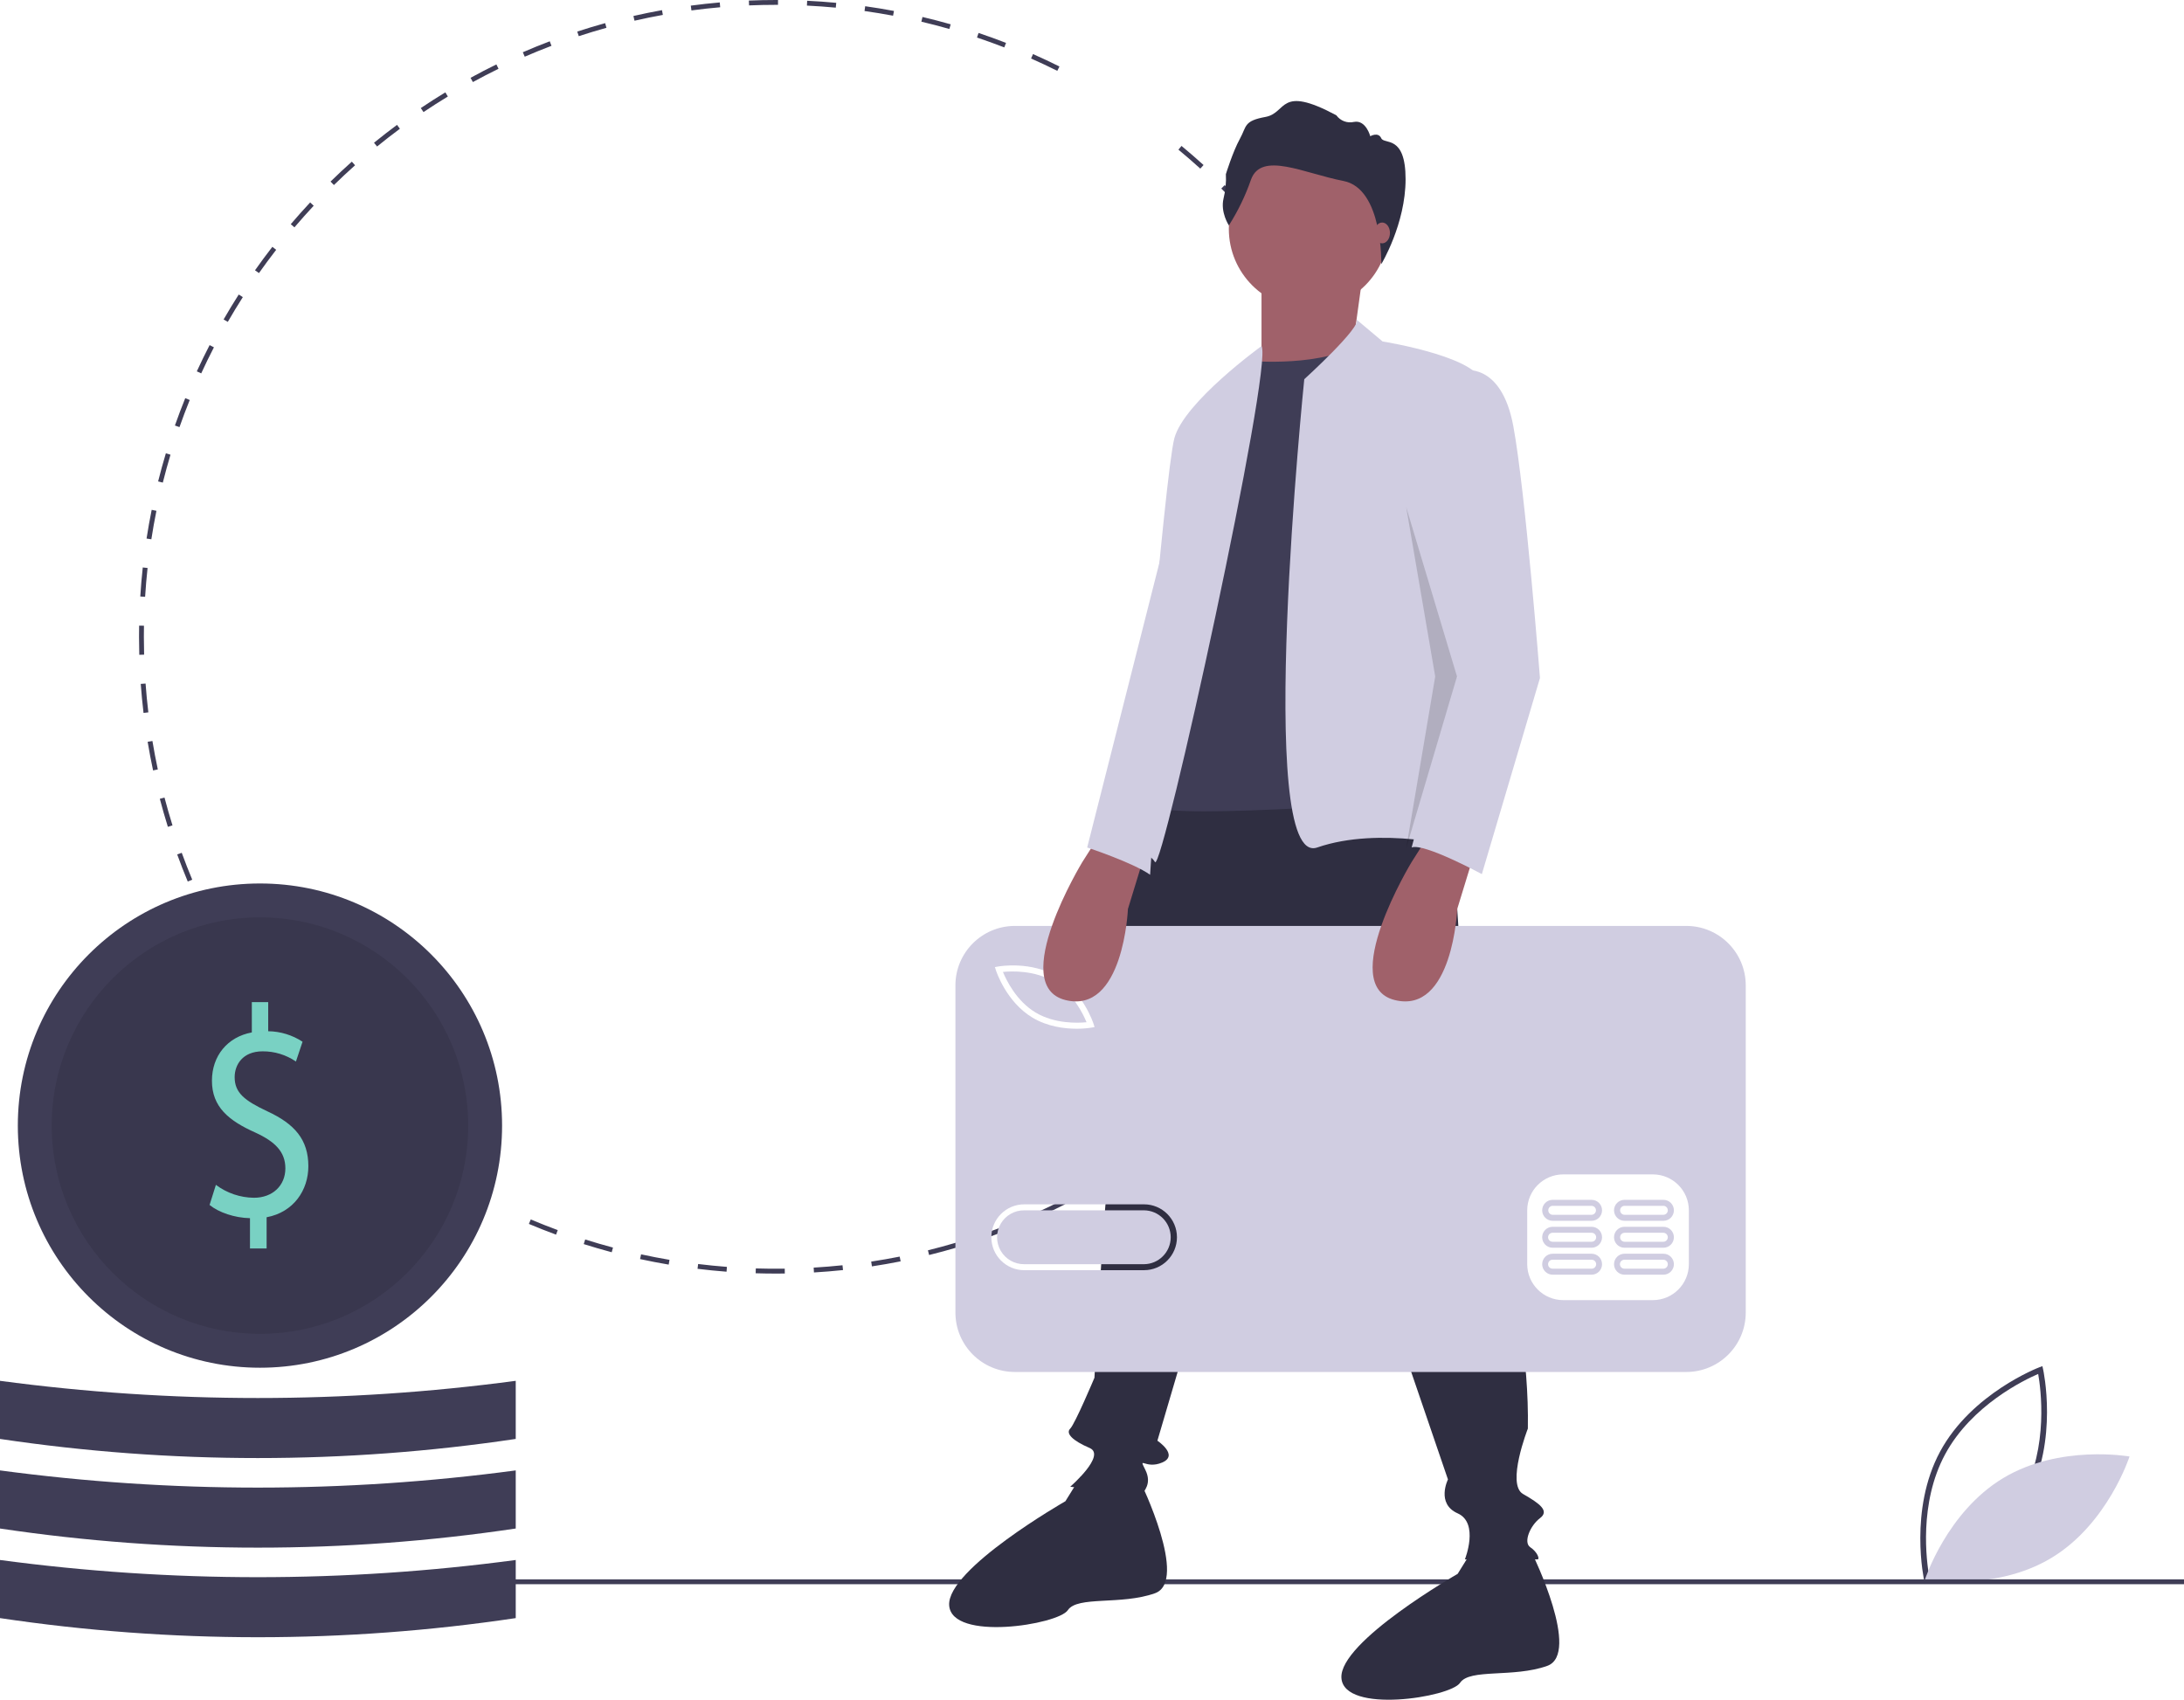
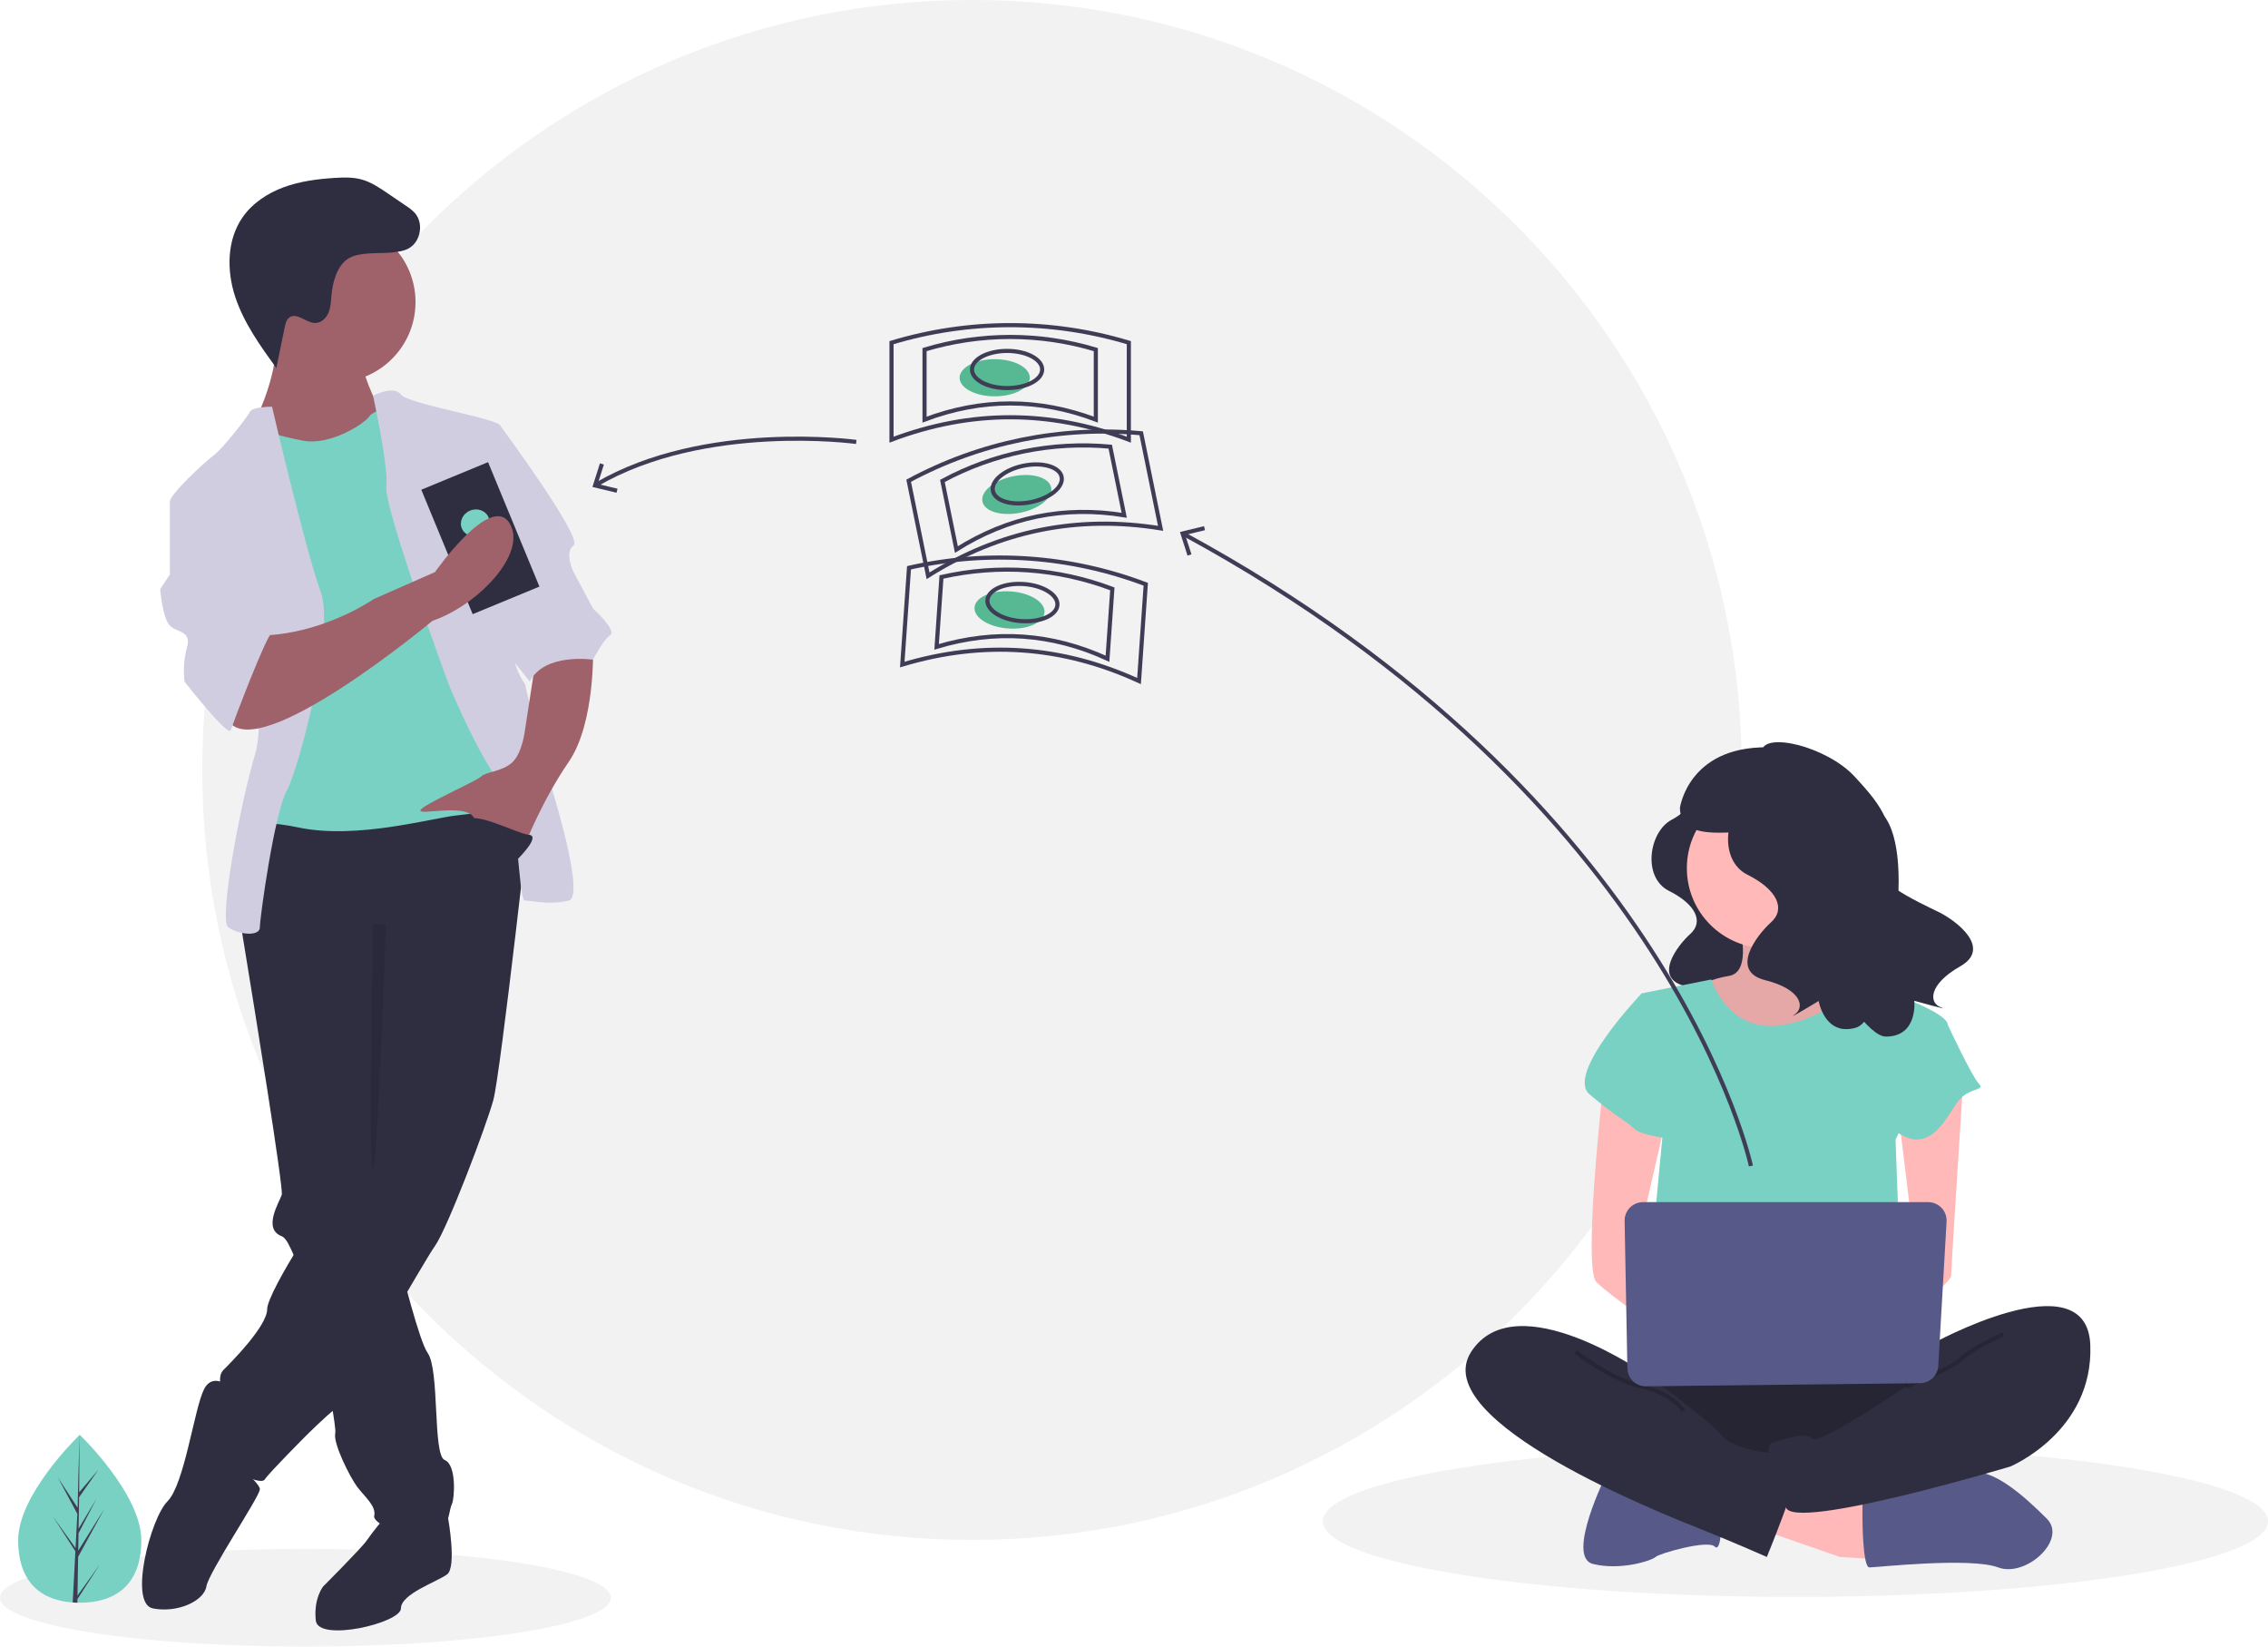
- <svg xmlns="http://www.w3.org/2000/svg" id="b465a16a-1202-4755-ab2a-5eeee67c4d89" data-name="Layer 1" width="902" height="702.007" viewBox="0 0 902 702.007">
-   <path d="M965.712,741.859c-.066-.289-6.423-29.279,6.56-53.356,12.983-24.076,40.697-34.694,40.975-34.799l1.267-.475.299,1.32c.066.289,6.423,29.279-6.56,53.356-12.982,24.076-40.697,34.694-40.975,34.799l-1.267.475Zm47.065-85.409c-5.551,2.388-27.46,12.839-38.426,33.174-10.966,20.337-7.658,44.387-6.603,50.334,5.549-2.382,27.449-12.817,38.426-33.174C1017.14,686.448,1013.832,662.401,1012.777,656.45Z" transform="translate(-171.0002 -88.99633)" fill="#3f3d56" />
-   <path d="M998.331,699.459c-23.331,14.037-32.317,41.918-32.317,41.918s28.842,5.123,52.173-8.914,32.317-41.918,32.317-41.918S1021.663,685.422,998.331,699.459Z" transform="translate(-171.0002 -88.99633)" fill="#d0cde1" />
-   <path d="M491.419,614.996c-2.774,0-5.577-.044-8.328-.13l.062-1.998c3.95.123,7.981.157,11.95.103l.027,2Q493.277,614.996,491.419,614.996Zm15.745-.464-.117-1.996c3.956-.233,7.963-.562,11.909-.975l.209,1.988C515.188,613.967,511.151,614.298,507.164,614.532Zm-36.096-.312c-3.989-.306-8.021-.706-11.982-1.192l.244-1.984c3.932.481,7.932.88,11.891,1.183Zm60.039-2.199-.3-1.977c3.931-.597,7.892-1.289,11.77-2.06l.39,1.961C539.058,610.723,535.068,611.421,531.107,612.022Zm-83.935-.731c-3.941-.668-7.919-1.436-11.823-2.283l.424-1.955c3.875.842,7.822,1.604,11.733,2.266Zm107.548-3.962-.48-1.941c3.858-.954,7.738-2.009,11.532-3.134l.568,1.918C562.517,605.305,558.608,606.367,554.72,607.328ZM423.644,606.182c-3.866-1.028-7.756-2.159-11.562-3.363l.603-1.906c3.778,1.194,7.638,2.316,11.474,3.336Zm154.158-5.701L577.146,598.592c3.744-1.302,7.51-2.709,11.194-4.184l.742,1.857C585.371,597.751,581.576,599.169,577.802,600.481Zm-177.145-1.566c-3.754-1.38-7.532-2.869-11.228-4.426l.776-1.844c3.667,1.545,7.416,3.022,11.142,4.393Zm199.475-7.368-.828-1.82c3.596-1.634,7.21-3.378,10.742-5.184l.91,1.781C607.396,588.143,603.754,589.9,600.131,591.546Zm21.398-10.938-.99-1.736c3.448-1.968,6.891-4.036,10.229-6.148l1.068,1.689C628.473,576.541,625.005,578.626,621.53,580.608Zm20.323-12.857-1.145-1.639c3.247-2.269,6.487-4.645,9.631-7.061l1.219,1.586C648.391,563.072,645.126,565.465,641.853,567.75ZM337.027,564.934c-3.228-2.345-6.453-4.801-9.585-7.302l1.248-1.562c3.108,2.481,6.309,4.919,9.512,7.245Zm323.903-11.846-1.289-1.529c3.026-2.554,6.038-5.215,8.953-7.91l1.357,1.469C667.015,547.833,663.98,550.515,660.93,553.088Zm-342.728-3.186c-3.006-2.633-5.993-5.371-8.877-8.14l1.385-1.443c2.862,2.748,5.826,5.466,8.81,8.079Zm360.401-13.161-1.424-1.404c2.79-2.827,5.55-5.753,8.201-8.695l1.486,1.338C684.195,530.946,681.415,533.893,678.603,536.741Zm-377.773-3.512c-2.758-2.9-5.482-5.898-8.097-8.91l1.511-1.311c2.594,2.989,5.297,5.964,8.035,8.842ZM694.723,518.85l-1.545-1.27c2.521-3.067,5.002-6.232,7.378-9.409l1.602,1.197C699.764,512.57,697.263,515.76,694.723,518.85ZM285.052,515.053c-2.477-3.13-4.916-6.361-7.25-9.604l1.623-1.168c2.316,3.218,4.736,6.425,7.195,9.532ZM709.152,499.556l-1.654-1.123c2.23-3.284,4.415-6.664,6.492-10.048l1.705,1.047C713.6,492.841,711.399,496.247,709.152,499.556ZM271.001,495.527c-2.179-3.341-4.312-6.778-6.34-10.22l1.723-1.016c2.013,3.415,4.129,6.827,6.292,10.142Zm450.766-16.511-1.75-.967c1.92-3.475,3.785-7.043,5.546-10.606l1.793.887C725.583,471.919,723.702,475.515,721.767,479.016Zm10.681-21.621-1.832-.803c1.594-3.64,3.124-7.367,4.549-11.078l1.867.717C735.596,449.971,734.053,453.727,732.448,457.395Zm-483.902-4.315c-1.533-3.68-3.001-7.444-4.364-11.19l1.88-.684c1.352,3.718,2.809,7.453,4.33,11.104Zm492.551-18.216-1.898-.629c1.248-3.761,2.426-7.604,3.5-11.426l1.926.541C743.541,427.2,742.353,431.074,741.096,434.864ZM240.329,430.481c-1.19-3.812-2.308-7.705-3.323-11.574l1.935-.508c1.007,3.84,2.117,7.704,3.298,11.486ZM747.615,411.686l-1.948-.453c.896-3.854,1.714-7.791,2.434-11.698l1.967.361C749.342,403.834,748.517,407.8,747.615,411.686Zm-513.394-4.494c-.834-3.906-1.589-7.886-2.243-11.83l1.973-.328c.65,3.915,1.399,7.864,2.227,11.74ZM751.973,388.008l-1.982-.271c.538-3.917.992-7.911,1.351-11.872l1.992.18C752.972,380.036,752.514,384.061,751.973,388.008Zm-521.694-4.566c-.472-3.959-.859-7.991-1.151-11.984l1.995-.146c.29,3.964.674,7.965,1.143,11.895ZM754.148,364.032l-1.998-.09c.178-3.963.269-7.982.269-11.946h2C754.419,355.99,754.328,360.04,754.148,364.032ZM228.522,359.431c-.068-2.452-.103-4.954-.104-7.435q0-2.309.04-4.608l2,.035q-.04,2.282-.04,4.573c0,2.462.035,4.945.103,7.38Zm2.411-23.948-1.996-.125c.25-3.996.594-8.032,1.023-11.997l1.988.215C231.522,327.511,231.181,331.517,230.933,335.483Zm520.194-12.202c-.399-3.943-.949-5.865-1.529-9.791l1.979-.292c.584,3.956,1.085,6.975,1.488,10.948Zm-517.622-11.551-1.977-.306c.613-3.957,1.325-7.944,2.116-11.854l1.96.396C234.82,303.847,234.113,307.804,233.505,311.73Zm514.074-10.016c-.763-3.901-1.623-7.829-2.559-11.672l1.943-.473c.942,3.873,1.81,7.831,2.578,11.761ZM238.243,288.313l-1.94-.486c.971-3.874,2.047-7.779,3.197-11.609l1.915.575C240.274,280.594,239.207,284.469,238.243,288.313Zm503.685-9.813c-1.115-3.808-2.334-7.639-3.622-11.387l1.891-.65c1.299,3.777,2.527,7.638,3.651,11.475Zm-496.8-13.1-1.887-.663c1.329-3.781,2.764-7.58,4.265-11.291l1.854.75C247.871,257.878,246.446,261.648,245.127,265.4ZM734.161,255.905c-1.459-3.681-3.021-7.375-4.645-10.979l1.824-.821c1.636,3.633,3.21,7.355,4.68,11.063ZM254.104,243.202l-1.817-.835c1.67-3.638,3.448-7.286,5.284-10.842l1.777.917C257.526,235.972,255.762,239.592,254.104,243.202Zm470.269-9.036c-1.79-3.531-3.687-7.069-5.637-10.515l1.74-.985c1.966,3.473,3.876,7.038,5.68,10.596ZM265.081,221.937l-1.733-.998c1.995-3.464,4.099-6.932,6.254-10.306l1.686,1.076C269.149,215.058,267.061,218.499,265.081,221.937Zm447.542-8.535c-2.113-3.364-4.326-6.716-6.577-9.962l1.643-1.14c2.269,3.271,4.499,6.648,6.628,10.038ZM277.954,201.779l-1.635-1.152c2.306-3.27,4.716-6.529,7.167-9.688l1.58,1.226C282.635,195.299,280.242,198.533,277.954,201.779Zm421.064-7.992c-2.41-3.157-4.92-6.295-7.462-9.327l1.533-1.285c2.561,3.056,5.09,6.217,7.519,9.398ZM292.607,182.887l-1.522-1.297c2.587-3.039,5.284-6.064,8.015-8.991l1.462,1.364C297.852,176.869,295.176,179.871,292.607,182.887Zm391.07-7.408c-2.687-2.924-5.474-5.823-8.282-8.614l1.41-1.419c2.83,2.813,5.638,5.733,8.345,8.679Zm-374.765-10.064-1.398-1.43c2.86-2.798,5.819-5.564,8.795-8.221l1.332,1.492C314.688,159.893,311.751,162.638,308.912,165.415ZM666.73,158.635c-2.944-2.67-5.984-5.304-9.035-7.828l1.275-1.541c3.073,2.543,6.137,5.197,9.104,7.888Zm-340-9.132-1.263-1.551c3.093-2.519,6.29-5.003,9.502-7.384l1.191,1.606C332.973,144.538,329.8,147.004,326.731,149.504Zm19.182-14.217-1.116-1.659c3.311-2.228,6.719-4.409,10.13-6.484l1.039,1.709C352.581,130.911,349.198,133.076,345.913,135.286ZM366.3,122.885l-.96-1.755c3.502-1.917,7.094-3.776,10.674-5.527l.879,1.797C373.34,119.137,369.776,120.983,366.3,122.885Zm241.37-4.634c-3.559-1.773-7.204-3.486-10.835-5.091l.809-1.829c3.659,1.617,7.333,3.343,10.919,5.13ZM387.722,112.407l-.795-1.835c3.66-1.586,7.404-3.108,11.128-4.522l.71,1.87C395.07,109.323,391.355,110.833,387.722,112.407ZM585.774,108.573c-3.703-1.436-7.493-2.806-11.266-4.072l.637-1.896c3.801,1.276,7.62,2.656,11.352,4.104Zm-175.743-4.637-.623-1.9c3.801-1.246,7.679-2.419,11.525-3.486l.535,1.927C417.65,101.535,413.802,102.699,410.031,103.936Zm153.063-2.974c-3.814-1.087-7.705-2.1-11.563-3.01l.459-1.946c3.889.916,7.809,1.937,11.653,3.032ZM433.053,97.547l-.445-1.95c3.896-.89,7.866-1.701,11.797-2.41l.355,1.968C440.858,95.859,436.919,96.663,433.053,97.547Zm106.788-2.067c-3.895-.731-7.861-1.381-11.791-1.933l.277-1.98c3.96.556,7.958,1.211,11.883,1.948ZM456.565,93.303l-.265-1.982c3.959-.528,7.985-.973,11.967-1.319l.174,1.992C464.49,92.339,460.495,92.779,456.565,93.303ZM516.181,92.156c-3.939-.371-7.949-.657-11.919-.849l.098-1.998c3.999.194,8.039.482,12.009.856Zm-35.814-.929-.084-1.998c3.676-.153,7.422-.231,11.136-.232l.905.001-.006,2-.899-.001C487.733,90.997,484.014,91.075,480.367,91.227Z" transform="translate(-171.0002 -88.99633)" fill="#3f3d56" />
-   <rect x="169" y="652.292" width="733" height="2" fill="#3f3d56" />
-   <path d="M769.011,405.021l10,155s24,61,23,119c0,0-9,23-2,27s11,7,7,10-7,10-4,12,4,5,3,5h-30s6-15-3-19-4-14-4-14l-67-196-53,180s9,6,2,9-10-3-7,3-1,9-1,10-30-3-30-3,15-13,8-16-10-6-8-8,10-21,10-21,4-72,5-75,0-17,0-24-1-35,2-42,6-93,22-103S769.011,405.021,769.011,405.021Z" transform="translate(-171.0002 -88.99633)" fill="#2f2e41" />
-   <path d="M642.011,701.021s20,41,6,46-32,1-36,7-48,13-49-2,48-43,48-43l6.383-10.278Z" transform="translate(-171.0002 -88.99633)" fill="#2f2e41" />
-   <path d="M804.011,731.021s20,41,6,46-32,1-36,7-48,13-49-2,48-43,48-43l6.383-10.278Z" transform="translate(-171.0002 -88.99633)" fill="#2f2e41" />
-   <circle cx="540.511" cy="94.525" r="33" fill="#a0616a" />
-   <polygon points="563.011 112.025 559.011 141.025 529.011 164.025 521.011 153.025 521.011 115.025 563.011 112.025" fill="#a0616a" />
-   <path d="M687.011,238.021s31,3,47-8l32,189s-113,9-118,3v-59l20-96Z" transform="translate(-171.0002 -88.99633)" fill="#3f3d56" />
-   <path d="M731.257,220.985l10.754,9.036s44,7,41,19l-12,142,4,48s-34-9-60,0-5.343-193.403-5.343-193.403S733.504,223.949,731.257,220.985Z" transform="translate(-171.0002 -88.99633)" fill="#d0cde1" />
-   <path d="M692.011,231.931s-32,23.091-36,38.091-17,173-17,173,6-3,9,2S697.011,239.84,692.011,231.931Z" transform="translate(-171.0002 -88.99633)" fill="#d0cde1" />
-   <path d="M678.527,182.084s-3.572-5.359-2.198-11.13a33.731,33.731,0,0,0,.962-10.03s2.885-9.343,5.771-14.565,1.511-7.42,10.58-9.069,5.359-13.465,29.267-.687a7.011,7.011,0,0,0,7.282,2.748c4.946-.962,6.733,5.908,6.733,5.908s3.298-1.924,4.534.824,10.054-1.649,10.054,16.9-10.034,35.119-10.034,35.119.736-31.202-15.615-34.362-33.938-12.366-38.198-.55A90.081,90.081,0,0,1,678.527,182.084Z" transform="translate(-171.0002 -88.99633)" fill="#2f2e41" />
-   <ellipse cx="570.835" cy="96.206" rx="3.225" ry="4.3" fill="#a0616a" />
-   <path d="M606.301,494.446c-7.913-4.758-17.454-4.395-21.081-4.032,1.381,3.372,5.526,11.974,13.439,16.735,7.932,4.771,17.46,4.396,21.082,4.035C618.36,507.813,614.215,499.208,606.301,494.446Z" transform="translate(-171.0002 -88.99633)" fill="#d0cde1" />
-   <path d="M643.484,588.87H594.028a11.128,11.128,0,1,0,0,22.255h49.456a11.128,11.128,0,0,0,0-22.255Z" transform="translate(-171.0002 -88.99633)" fill="#d0cde1" />
-   <path d="M867.438,471.412H590.154A24.562,24.562,0,0,0,565.591,495.974V631.073a24.562,24.562,0,0,0,24.562,24.562H867.438a24.562,24.562,0,0,0,24.562-24.562V495.974A24.562,24.562,0,0,0,867.438,471.412ZM583.293,488.167c.548-.099,13.532-2.309,24.283,4.161,10.751,6.468,14.881,18.976,15.052,19.505l.435,1.349-1.395.248a37.036,37.036,0,0,1-6.017.442c-4.883,0-11.958-.808-18.266-4.604-10.751-6.467-14.881-18.975-15.051-19.503l-.435-1.349Zm60.191,125.43H594.028a13.6,13.6,0,0,1,0-27.201h49.456a13.6,13.6,0,0,1,0,27.201Zm225.025-2.473a14.88,14.88,0,0,1-14.837,14.837H816.58A14.88,14.88,0,0,1,801.743,611.125V588.87a14.88,14.88,0,0,1,14.837-14.837h37.092a14.88,14.88,0,0,1,14.837,14.837Z" transform="translate(-171.0002 -88.99633)" fill="#d0cde1" />
-   <path d="M828.326,606.798H812.253a4.327,4.327,0,0,0,0,8.655h16.073a4.327,4.327,0,1,0,0-8.655Zm0,6.182H812.253a1.855,1.855,0,1,1,0-3.709h16.073a1.855,1.855,0,1,1,0,3.709Z" transform="translate(-171.0002 -88.99633)" fill="#d0cde1" />
-   <path d="M857.999,606.798H841.926a4.327,4.327,0,1,0,0,8.655h16.073a4.327,4.327,0,0,0,0-8.655Zm0,6.182H841.926a1.855,1.855,0,1,1,0-3.709h16.073a1.855,1.855,0,0,1,0,3.709Z" transform="translate(-171.0002 -88.99633)" fill="#d0cde1" />
-   <path d="M828.326,595.67H812.253a4.327,4.327,0,0,0,0,8.655h16.073a4.327,4.327,0,1,0,0-8.655Zm0,6.182H812.253a1.855,1.855,0,1,1,0-3.709h16.073a1.855,1.855,0,1,1,0,3.709Z" transform="translate(-171.0002 -88.99633)" fill="#d0cde1" />
-   <path d="M857.999,595.67H841.926a4.327,4.327,0,1,0,0,8.655h16.073a4.327,4.327,0,0,0,0-8.655Zm0,6.182H841.926a1.855,1.855,0,0,1,0-3.709h16.073a1.855,1.855,0,0,1,0,3.709Z" transform="translate(-171.0002 -88.99633)" fill="#d0cde1" />
-   <path d="M828.326,584.542H812.253a4.327,4.327,0,0,0,0,8.655h16.073a4.327,4.327,0,1,0,0-8.655Zm0,6.182H812.253a1.855,1.855,0,0,1,0-3.709h16.073a1.855,1.855,0,0,1,0,3.709Z" transform="translate(-171.0002 -88.99633)" fill="#d0cde1" />
-   <path d="M857.999,584.542H841.926a4.327,4.327,0,1,0,0,8.655h16.073a4.327,4.327,0,0,0,0-8.655Zm0,6.182H841.926a1.855,1.855,0,0,1,0-3.709h16.073a1.855,1.855,0,0,1,0,3.709Z" transform="translate(-171.0002 -88.99633)" fill="#d0cde1" />
-   <path d="M780.011,441.021l-7.168,23.391s-1.832,43.609-25.832,37.609,7-57,7-57l7-11Z" transform="translate(-171.0002 -88.99633)" fill="#a0616a" />
-   <path d="M644.011,441.021l-7.168,23.391s-1.832,43.609-25.832,37.609,7-57,7-57l7-11Z" transform="translate(-171.0002 -88.99633)" fill="#a0616a" />
-   <path d="M775.011,242.021s16-4,21,23,11,104,11,104l-24,81s-24-13-29-11l18.886-70.321-15.886-71.679S771.011,242.021,775.011,242.021Z" transform="translate(-171.0002 -88.99633)" fill="#d0cde1" />
-   <polygon points="580.747 209.393 601.747 279.393 580.747 350.393 592.747 279.393 580.747 209.393" opacity="0.15" />
-   <path d="M656.011,297.021l-36,142s18.989,6.267,25.989,11.267Z" transform="translate(-171.0002 -88.99633)" fill="#d0cde1" />
-   <circle cx="107.362" cy="464.884" r="100" fill="#3f3d56" />
-   <circle cx="107.362" cy="464.884" r="86" opacity="0.1" />
-   <path d="M274.242,604.629V592.112c-6.327-.123-12.873-2.355-16.691-5.453l2.618-8.303a26.681,26.681,0,0,0,15.709,5.329c7.746,0,12.982-5.081,12.982-12.145,0-6.816-4.255-11.03-12.328-14.748-11.128-4.957-18-10.658-18-21.44,0-10.287,6.437-18.094,16.473-19.953V502.881h6.764V514.902a26.543,26.543,0,0,1,14.182,4.337l-2.728,8.18a24.107,24.107,0,0,0-13.746-4.214c-8.4,0-11.564,5.701-11.564,10.658,0,6.444,4.036,9.666,13.528,14.128,11.236,5.205,16.909,11.649,16.909,22.679,0,9.79-6,18.962-17.237,21.068v12.89Z" transform="translate(-171.0002 -88.99633)" fill="#79d1c3" />
-   <path d="M384,757.289a722.026,722.026,0,0,1-213,0v-24a802.329,802.329,0,0,0,213,0Z" transform="translate(-171.0002 -88.99633)" fill="#3f3d56" />
-   <path d="M384,720.289a722.026,722.026,0,0,1-213,0v-24a802.329,802.329,0,0,0,213,0Z" transform="translate(-171.0002 -88.99633)" fill="#3f3d56" />
-   <path d="M384,683.289a722.026,722.026,0,0,1-213,0v-24a802.329,802.329,0,0,0,213,0Z" transform="translate(-171.0002 -88.99633)" fill="#3f3d56" />
+ <svg xmlns="http://www.w3.org/2000/svg" id="ecb8a146-dd8f-4f83-ab4e-53bb1469e238" data-name="Layer 1" width="1099" height="797.68" viewBox="0 0 1099 797.68">
+   <circle cx="471" cy="373" r="373" fill="#f2f2f2" />
+   <ellipse cx="148" cy="774" rx="148" ry="23.68" fill="#f2f2f2" />
+   <ellipse cx="870" cy="736.969" rx="229" ry="36.64" fill="#f2f2f2" />
+   <path d="M869.62,435.945s1.95,6.499-9.098,12.348-14.297,27.945-1.3,34.443,16.897,14.947,10.398,20.796-18.197,21.446-2.6,25.345,17.547,11.698,12.998,14.947,10.398-5.849,10.398-5.849,2.6,15.597,16.247,11.698,51.99-77.985,32.494-88.383S869.62,435.945,869.62,435.945Z" transform="translate(-50.5 -51.15983)" fill="#2f2e41" />
+   <path d="M893.175,498.697s6.741,23.594-5.056,25.279a46.052,46.052,0,0,0-20.224,8.426l21.909,28.65h40.447l25.279-25.279s-33.706-25.279-26.965-40.447S893.175,498.697,893.175,498.697Z" transform="translate(-50.5 -51.15983)" fill="#ffb9b9" />
+   <path d="M893.175,498.697s6.741,23.594-5.056,25.279a46.052,46.052,0,0,0-20.224,8.426l21.909,28.65h40.447l25.279-25.279s-33.706-25.279-26.965-40.447S893.175,498.697,893.175,498.697Z" transform="translate(-50.5 -51.15983)" opacity="0.1" />
+   <polygon points="852.787 740.779 891.549 754.261 918.513 755.946 916.828 732.352 861.213 715.904 852.787 740.779" fill="#ffb9b9" />
+   <path d="M953.003,786.882s0,23.594,3.371,23.594,48.874-5.056,62.356,0,33.706-13.482,23.594-23.594-26.606-25.279-36.897-21.909-52.424,11.797-52.424,11.797Z" transform="translate(-50.5 -51.15983)" fill="#575a89" />
+   <path d="M829.134,764.974s-20.224,40.447-6.741,43.818,28.65-1.685,30.335-3.371,25.279-8.426,28.65-5.056,3.371-13.482,3.371-13.482Z" transform="translate(-50.5 -51.15983)" fill="#575a89" />
+   <path d="M845.987,709.359s-32.021,43.818-8.426,55.615,136.509,11.797,144.936,0,11.797-48.874,0-52.244S845.987,709.359,845.987,709.359Z" transform="translate(-50.5 -51.15983)" fill="#2f2e41" />
+   <path d="M845.987,709.359s-32.021,43.818-8.426,55.615,136.509,11.797,144.936,0,11.797-48.874,0-52.244S845.987,709.359,845.987,709.359Z" transform="translate(-50.5 -51.15983)" opacity="0.2" />
+   <circle cx="856.157" cy="420.572" r="38.762" fill="#ffb9b9" />
+   <path d="M845.987,532.403l33.706-6.741s8.426,26.965,35.391,21.909,33.706-21.909,33.706-21.909,20.224,8.426,21.909,8.426,23.594,8.426,23.594,13.482-25.279,55.615-25.279,55.615l3.371,91.006-124.712-3.371,8.426-89.321Z" transform="translate(-50.5 -51.15983)" fill="#79d1c3" />
+   <path d="M827.449,576.22s-10.112,89.321-3.371,96.062,33.706,25.279,33.706,25.279V677.338l-13.482-25.279,13.482-58.985Z" transform="translate(-50.5 -51.15983)" fill="#ffb9b9" />
+   <path d="M1001.877,573.692s-5.899,91.849-5.899,95.219-15.168,15.168-20.224,15.168-8.426-8.426-8.426-8.426l11.797-13.482-8.426-69.097Z" transform="translate(-50.5 -51.15983)" fill="#ffb9b9" />
+   <path d="M985.866,702.618s75.838-42.132,77.524,0-38.762,58.985-38.762,58.985-104.488,31.332-108.702,19.879-12.64-29.991-5.899-31.676,15.168-5.056,18.538-1.685,45.503-25.279,45.503-25.279Z" transform="translate(-50.5 -51.15983)" fill="#2f2e41" />
+   <path d="M1021.258,697.562s-15.168,6.741-20.224,11.797-26.965,13.482-26.965,13.482" transform="translate(-50.5 -51.15983)" fill="none" stroke="#000" stroke-miterlimit="10" stroke-width="2" opacity="0.2" />
+   <path d="M856.099,535.773l-10.112-3.371s-37.077,38.762-25.279,48.874,18.538,13.482,21.909,16.853,20.224,5.056,20.224,5.056Z" transform="translate(-50.5 -51.15983)" fill="#79d1c3" />
+   <path d="M979.125,544.2l15.168,3.371s11.797,25.279,15.168,28.65-5.056,1.685-10.112,8.426-10.112,18.538-20.224,18.538-23.594-16.853-23.594-16.853Z" transform="translate(-50.5 -51.15983)" fill="#79d1c3" />
+   <path d="M849.357,717.785s-64.041-45.503-85.95-11.797,94.377,79.209,111.23,85.95,32.021,13.482,32.021,13.482,15.168-37.077,15.168-43.818-11.797-6.741-15.168-6.741-18.538-3.371-21.909-8.426S849.357,717.785,849.357,717.785Z" transform="translate(-50.5 -51.15983)" fill="#2f2e41" />
+   <path d="M813.966,705.988s16.853,13.482,32.021,16.853,20.224,11.797,20.224,11.797" transform="translate(-50.5 -51.15983)" fill="none" stroke="#000" stroke-miterlimit="10" stroke-width="2" opacity="0.2" />
+   <path d="M837.732,642.622l1.346,71.356a8.933,8.933,0,0,0,9.032,8.764l132.79-1.492a8.933,8.933,0,0,0,8.818-8.418l4.031-69.864a8.933,8.933,0,0,0-8.918-9.447H846.663A8.933,8.933,0,0,0,837.732,642.622Z" transform="translate(-50.5 -51.15983)" fill="#575a89" />
+   <path d="M908.728,423.04s2.16,7.199-10.079,13.679-15.839,30.957-1.44,38.157,18.718,16.558,11.519,23.038-20.158,23.758-2.88,28.077,19.438,12.959,14.399,16.558,11.519-6.479,11.519-6.479,2.88,17.278,17.998,12.959,30.203-82.84,13.35-103.064C947.445,427.16,908.728,423.04,908.728,423.04Z" transform="translate(-50.5 -51.15983)" fill="#2f2e41" />
+   <path d="M904.13,415.629c.003-10.547,31.559-2.969,45.088,11.758,9.369,10.198,23.599,25.54,11.674,36.355s20.439,24.992,29.119,29.29,25.817,17.443,10.343,26.261-15.224,17.72-9.401,19.827-12.839-3.134-12.839-3.134,1.885,17.415-13.838,17.332-60.832-86.494-50.056-110.513C924.24,420.473,904.13,415.629,904.13,415.629Z" transform="translate(-50.5 -51.15983)" fill="#2f2e41" />
+   <path d="M910.965,413.318c-42.198-2.541-46.433,29.223-46.433,29.223.292,18.382,29.483,9.425,37.59,12.165,9.781-7.036,28.636-20.35,42.12-29.851A63.774,63.774,0,0,0,910.965,413.318Z" transform="translate(-50.5 -51.15983)" fill="#2f2e41" />
+   <path d="M898.942,616.008S861.09,438.609,624.169,309.92" transform="translate(-50.5 -51.15983)" fill="none" stroke="#3f3d56" stroke-miterlimit="10" stroke-width="2" />
+   <polygon points="583.431 254.891 583.905 256.836 574.322 259.16 577.341 268.549 575.435 269.16 571.76 257.724 583.431 254.891" fill="#3f3d56" />
+   <path d="M118.973,797.271c0,22.469-13.356,30.314-29.834,30.314q-.573,0-1.143-.013c-.763-.016-1.52-.053-2.267-.104-14.871-1.052-26.424-9.301-26.424-30.197,0-21.625,27.634-48.912,29.71-50.932l.004-.004c.08-.078.12-.116.12-.116S118.973,774.803,118.973,797.271Z" transform="translate(-50.5 -51.15983)" fill="#79d1c3" />
+   <path d="M88.052,824.148,98.964,808.901,88.025,825.822l-.029,1.75c-.763-.016-1.52-.053-2.267-.104l1.176-22.479-.009-.175.02-.033.111-2.123L76.061,785.696,87.062,801.067l.025.451.889-16.985-9.388-17.528,9.503,14.547.925-35.212.004-.12v.116L88.865,774.103l9.347-11.008L88.827,776.495l-.247,15.207,8.727-14.594-8.763,16.832-.138,8.454,12.669-20.313-12.717,23.263Z" transform="translate(-50.5 -51.15983)" fill="#3f3d56" />
+   <path d="M261.273,791.45l6.382-4.741s4.224,23.597-.489,27.132-22.391,9.428-22.391,16.498-40.068,16.498-41.246,5.892,3.535-16.498,3.535-16.498,18.855-18.855,21.212-22.391,8.249-10.606,8.249-10.606Z" transform="translate(-50.5 -51.15983)" fill="#2f2e41" />
+   <path d="M166.996,498.014s.177,1.037.483,2.934c.283,1.685.672,4.066,1.143,7,4.95,30.204,19.386,119.119,18.408,122.053-1.178,3.535-9.428,16.498,0,20.034.907.342,1.886,1.449,2.934,3.194a68.494,68.494,0,0,1,4.985,11.761c5.621,16.31,11.632,42.413,15.108,60.49,1.52,7.943,2.557,14.33,2.864,17.677a9.612,9.612,0,0,1,.035,2.333c-1.178,4.714,7.071,21.212,10.606,25.926s9.428,9.428,8.249,14.142,29.462,17.677,32.997,9.428,3.535-12.963,4.714-15.32,2.357-18.855-3.535-21.212-2.357-43.603-8.249-51.852c-1.968-2.746-4.973-12.044-8.12-23.227-1.237-4.384-2.487-9.051-3.712-13.729-4.973-19.174-9.38-38.465-9.38-38.465L237.704,493.3l-64.815-8.249-1.662,3.665-3.312,7.271Z" transform="translate(-50.5 -51.15983)" fill="#2f2e41" />
+   <path d="M163.461,724.278s-9.428-9.428-14.142,0-9.428,45.96-17.677,54.209-18.855,49.495-7.071,51.852,24.748-3.535,25.926-10.606S176.424,776.13,176.424,772.595s-16.498-16.498-16.498-16.498Z" transform="translate(-50.5 -51.15983)" fill="#2f2e41" />
+   <path d="M308.412,433.198s-15.32,137.88-18.855,150.843-22.391,62.458-28.283,70.708-43.603,75.422-48.317,78.957-14.142,12.963-14.142,12.963-17.677,17.677-20.034,21.212-22.391-7.071-23.569-14.142,1.178-18.855,2.357-23.569-2.357-11.785,1.178-15.32,21.212-21.212,21.212-29.462,30.64-56.566,42.425-67.172,9.428-28.283,9.428-28.283V518.047l-64.815-20.034s3.535-56.566,11.785-56.566S295.449,422.592,308.412,433.198Z" transform="translate(-50.5 -51.15983)" fill="#2f2e41" />
+   <circle cx="162.456" cy="146.346" r="38.889" fill="#9f616a" />
+   <path d="M225.919,228.146s4.714,17.677,10.606,22.391-15.32,24.748-15.32,24.748l-40.068,2.357-7.071-22.391s12.963-25.926,9.428-42.425S225.919,228.146,225.919,228.146Z" transform="translate(-50.5 -51.15983)" fill="#9f616a" />
+   <path d="M242.418,248.18s-10.606,1.178-12.963,4.714-18.855,14.142-31.818,11.785-21.212-5.892-23.569-4.714-7.071,25.926-7.071,25.926l12.963,37.711-2.357,103.705-3.535,28.283s-7.071-9.428,21.212-3.535,64.815-4.714,76.6-5.892,31.818-4.714,32.997-11.785-3.535-32.997-3.535-32.997l-18.855-78.957-11.785-42.425Z" transform="translate(-50.5 -51.15983)" fill="#79d1c3" />
+   <path d="M231.271,242.861s9.968-5.287,13.504-.573,48.317,11.785,48.317,15.32,9.428,98.991,7.071,107.24,4.714,17.677,4.714,17.677l8.249,35.354s22.391,67.172,12.963,69.529-17.677,0-21.212,0-2.357-44.782-11.785-56.566-22.391-41.246-24.748-47.138-31.818-87.206-30.64-96.634S231.271,242.861,231.271,242.861Z" transform="translate(-50.5 -51.15983)" fill="#d0cde1" />
+   <path d="M182.316,248.18s-9.428,0-10.606,2.357S158.747,268.214,154.033,271.749,132.821,290.604,132.821,294.14s34.175,29.462,34.175,29.462,14.142,69.529,7.071,93.098-17.677,80.135-12.963,83.671,15.32,4.714,15.32,0,7.071-55.388,12.963-65.994,23.569-77.778,16.498-96.634S182.316,248.18,182.316,248.18Z" transform="translate(-50.5 -51.15983)" fill="#d0cde1" />
+   <path d="M337.873,364.847s1.178,36.532-11.785,55.388-21.212,40.068-21.212,40.068-21.212-5.892-24.748-12.963-25.926-1.178-25.926-3.535,27.105-14.142,29.462-16.498,10.606-2.357,15.32-7.071,5.892-15.32,5.892-15.32l4.714-30.64Z" transform="translate(-50.5 -51.15983)" fill="#9f616a" />
+   <path d="M239.741,173.528c2.992-.272,6.077-.571,8.721-1.997,5.925-3.195,7.496-12.294,2.986-17.291a22.344,22.344,0,0,0-4.143-3.331l-8.958-6.097c-3.962-2.697-8.017-5.437-12.638-6.709-4.179-1.15-8.594-1.032-12.92-.763-8.399.522-16.849,1.6-24.749,4.5s-15.268,7.751-20.052,14.673c-7.585,10.974-7.689,25.775-3.511,38.444s12.112,23.701,19.931,34.51l4.057-19.795c.361-1.763.829-3.695,2.295-4.739,3.645-2.593,8.103,2.731,12.576,2.697,2.874-.022,5.287-2.386,6.376-5.046s1.161-5.605,1.413-8.468c.534-6.064,2.653-14.502,8.396-17.847C224.872,173.153,233.726,174.074,239.741,173.528Z" transform="translate(-50.5 -51.15983)" fill="#2f2e41" />
+   <path d="M237.56,498.965s-3.98,115.127-6.337,118.663,0-119.025,0-119.025Z" transform="translate(-50.5 -51.15983)" opacity="0.1" />
+   <path d="M283.664,257.607h9.428s40.068,54.209,35.354,57.745,0,12.963,0,12.963l9.428,17.677s11.785,10.606,8.249,12.963-8.249,11.785-8.249,11.785-23.569-3.535-30.64,10.606L291.949,362.05Z" transform="translate(-50.5 -51.15983)" fill="#d0cde1" />
+   <rect x="265.768" y="279.254" width="35" height="65.224" transform="translate(-148.0884 80.56853) rotate(-22.43787)" fill="#2f2e41" />
+   <ellipse cx="280.75" cy="304.458" rx="7" ry="6.431" transform="translate(-145.4514 79.04643) rotate(-22.43785)" fill="#79d1c3" />
+   <path d="M260.095,351.884s-84.849,70.708-98.991,48.317,15.32-41.246,15.32-41.246,25.926,1.178,55.388-17.677l29.462-12.963s26.896-38.399,36.061-23.777S281.69,344.608,260.095,351.884Z" transform="translate(-50.5 -51.15983)" fill="#9f616a" />
+   <path d="M145.784,289.426,132.821,294.14v35.354l-4.714,7.071s1.178,14.142,4.714,17.677,10.606,2.357,8.249,10.606a44.667,44.667,0,0,0-1.178,16.498s21.212,27.105,22.391,23.569,17.677-47.138,20.034-47.138-23.569-68.351-23.569-68.351Z" transform="translate(-50.5 -51.15983)" fill="#d0cde1" />
+   <path d="M300.752,467.963s12.185-11.785,6.093-12.374-27.305-12.374-30.84-6.482S300.752,467.963,300.752,467.963Z" transform="translate(-50.5 -51.15983)" fill="#2f2e41" />
+   <ellipse cx="482" cy="183" rx="17" ry="9" fill="#57b894" />
+   <path d="M597.5,264.16q-57.5-21.717-115,0v-47a199.038,199.038,0,0,1,115,0Z" transform="translate(-50.5 -51.15983)" fill="none" stroke="#3f3d56" stroke-miterlimit="10" stroke-width="2" />
+   <path d="M581.5,254.44q-41.5-15.674-83,0V220.519a143.653,143.653,0,0,1,83,0Z" transform="translate(-50.5 -51.15983)" fill="none" stroke="#3f3d56" stroke-miterlimit="10" stroke-width="2" />
+   <ellipse cx="488" cy="179" rx="17" ry="9" fill="none" stroke="#3f3d56" stroke-miterlimit="10" stroke-width="2" />
+   <ellipse cx="543.2" cy="290.706" rx="17" ry="9" transform="translate(-97.66163 63.33821) rotate(-11.53546)" fill="#57b894" />
+   <path d="M612.886,307.101q-60.681-9.779-112.677,22.997l-9.399-46.051a199.038,199.038,0,0,1,112.677-22.997Z" transform="translate(-50.5 -51.15983)" fill="none" stroke="#3f3d56" stroke-miterlimit="10" stroke-width="2" />
+   <path d="M595.266,300.777q-43.796-7.058-81.323,16.598L507.159,284.139a143.653,143.653,0,0,1,81.323-16.598Z" transform="translate(-50.5 -51.15983)" fill="none" stroke="#3f3d56" stroke-miterlimit="10" stroke-width="2" />
+   <ellipse cx="548.279" cy="285.587" rx="17" ry="9" transform="translate(-96.53536 64.25047) rotate(-11.53546)" fill="none" stroke="#3f3d56" stroke-miterlimit="10" stroke-width="2" />
+   <ellipse cx="539.675" cy="346.645" rx="9" ry="17" transform="translate(105.9025 809.7943) rotate(-86.0194)" fill="#57b894" />
+   <path d="M602.435,381.085q-55.854-25.656-114.723-7.983l3.263-46.887a199.038,199.038,0,0,1,114.723,7.983Z" transform="translate(-50.5 -51.15983)" fill="none" stroke="#3f3d56" stroke-miterlimit="10" stroke-width="2" />
+   <path d="M587.149,370.278Q546.837,351.761,504.349,364.516l2.355-33.84a143.653,143.653,0,0,1,82.8,5.762Z" transform="translate(-50.5 -51.15983)" fill="none" stroke="#3f3d56" stroke-miterlimit="10" stroke-width="2" />
+   <ellipse cx="545.938" cy="343.071" rx="9" ry="17" transform="translate(115.2961 812.7167) rotate(-86.0194)" fill="none" stroke="#3f3d56" stroke-miterlimit="10" stroke-width="2" />
+   <path d="M465.422,265.251s-73.496-10.055-125.982,20.704" transform="translate(-50.5 -51.15983)" fill="none" stroke="#3f3d56" stroke-miterlimit="10" stroke-width="2" />
+   <polygon points="290.708 224.459 292.617 225.063 289.633 234.462 299.227 236.751 298.76 238.698 287.077 235.907 290.708 224.459" fill="#3f3d56" />
</svg>
